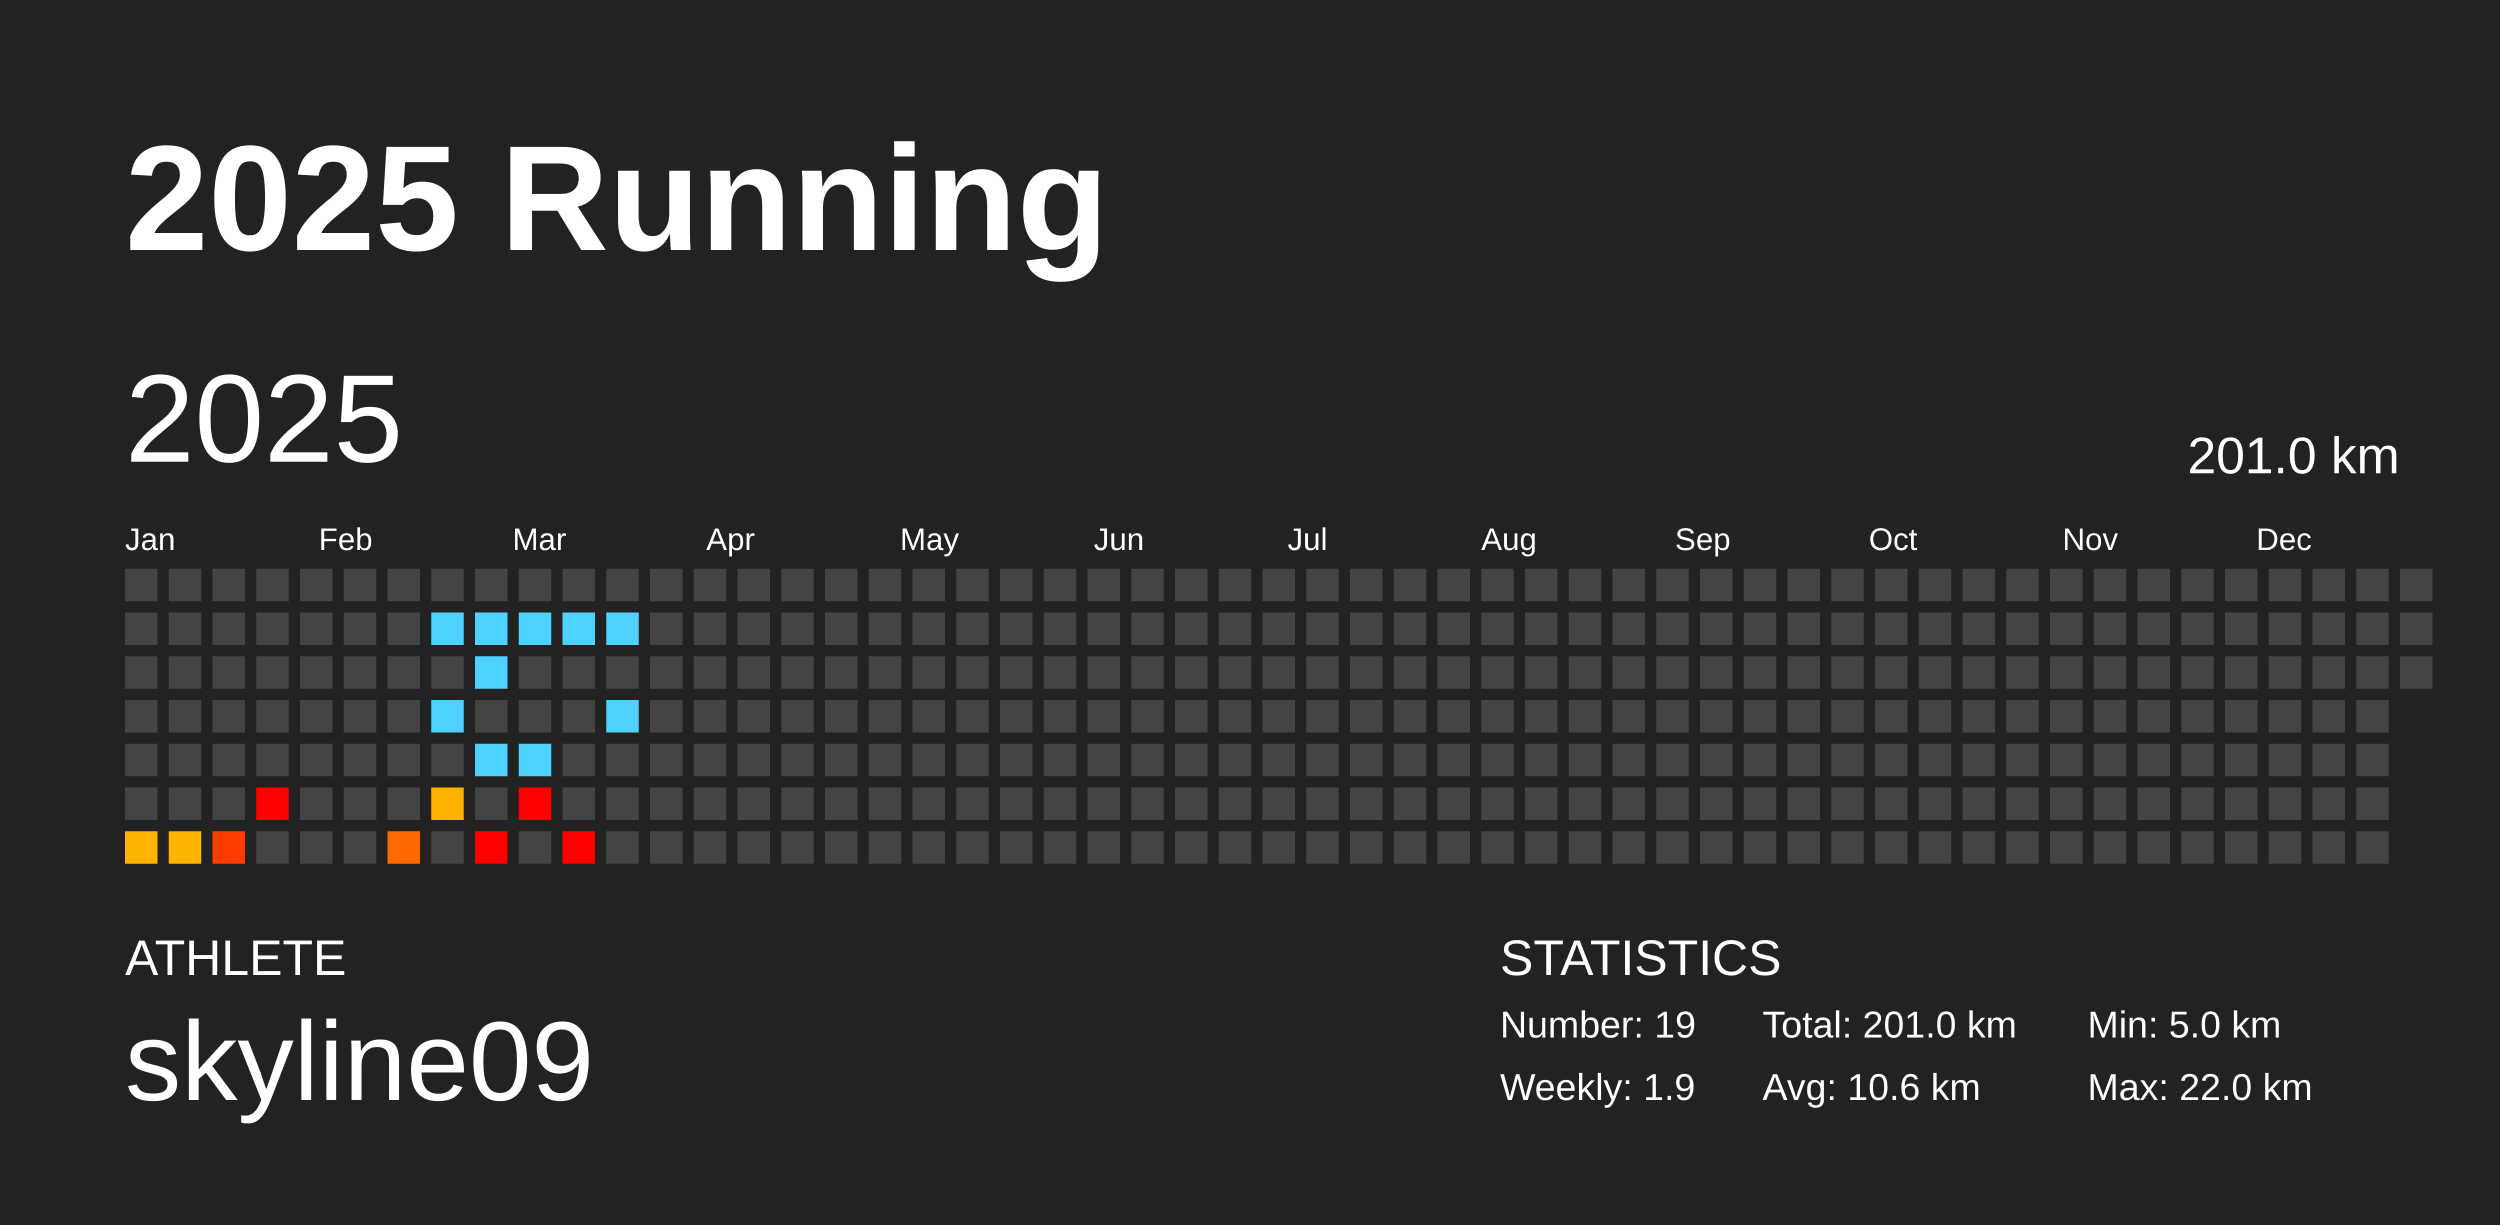
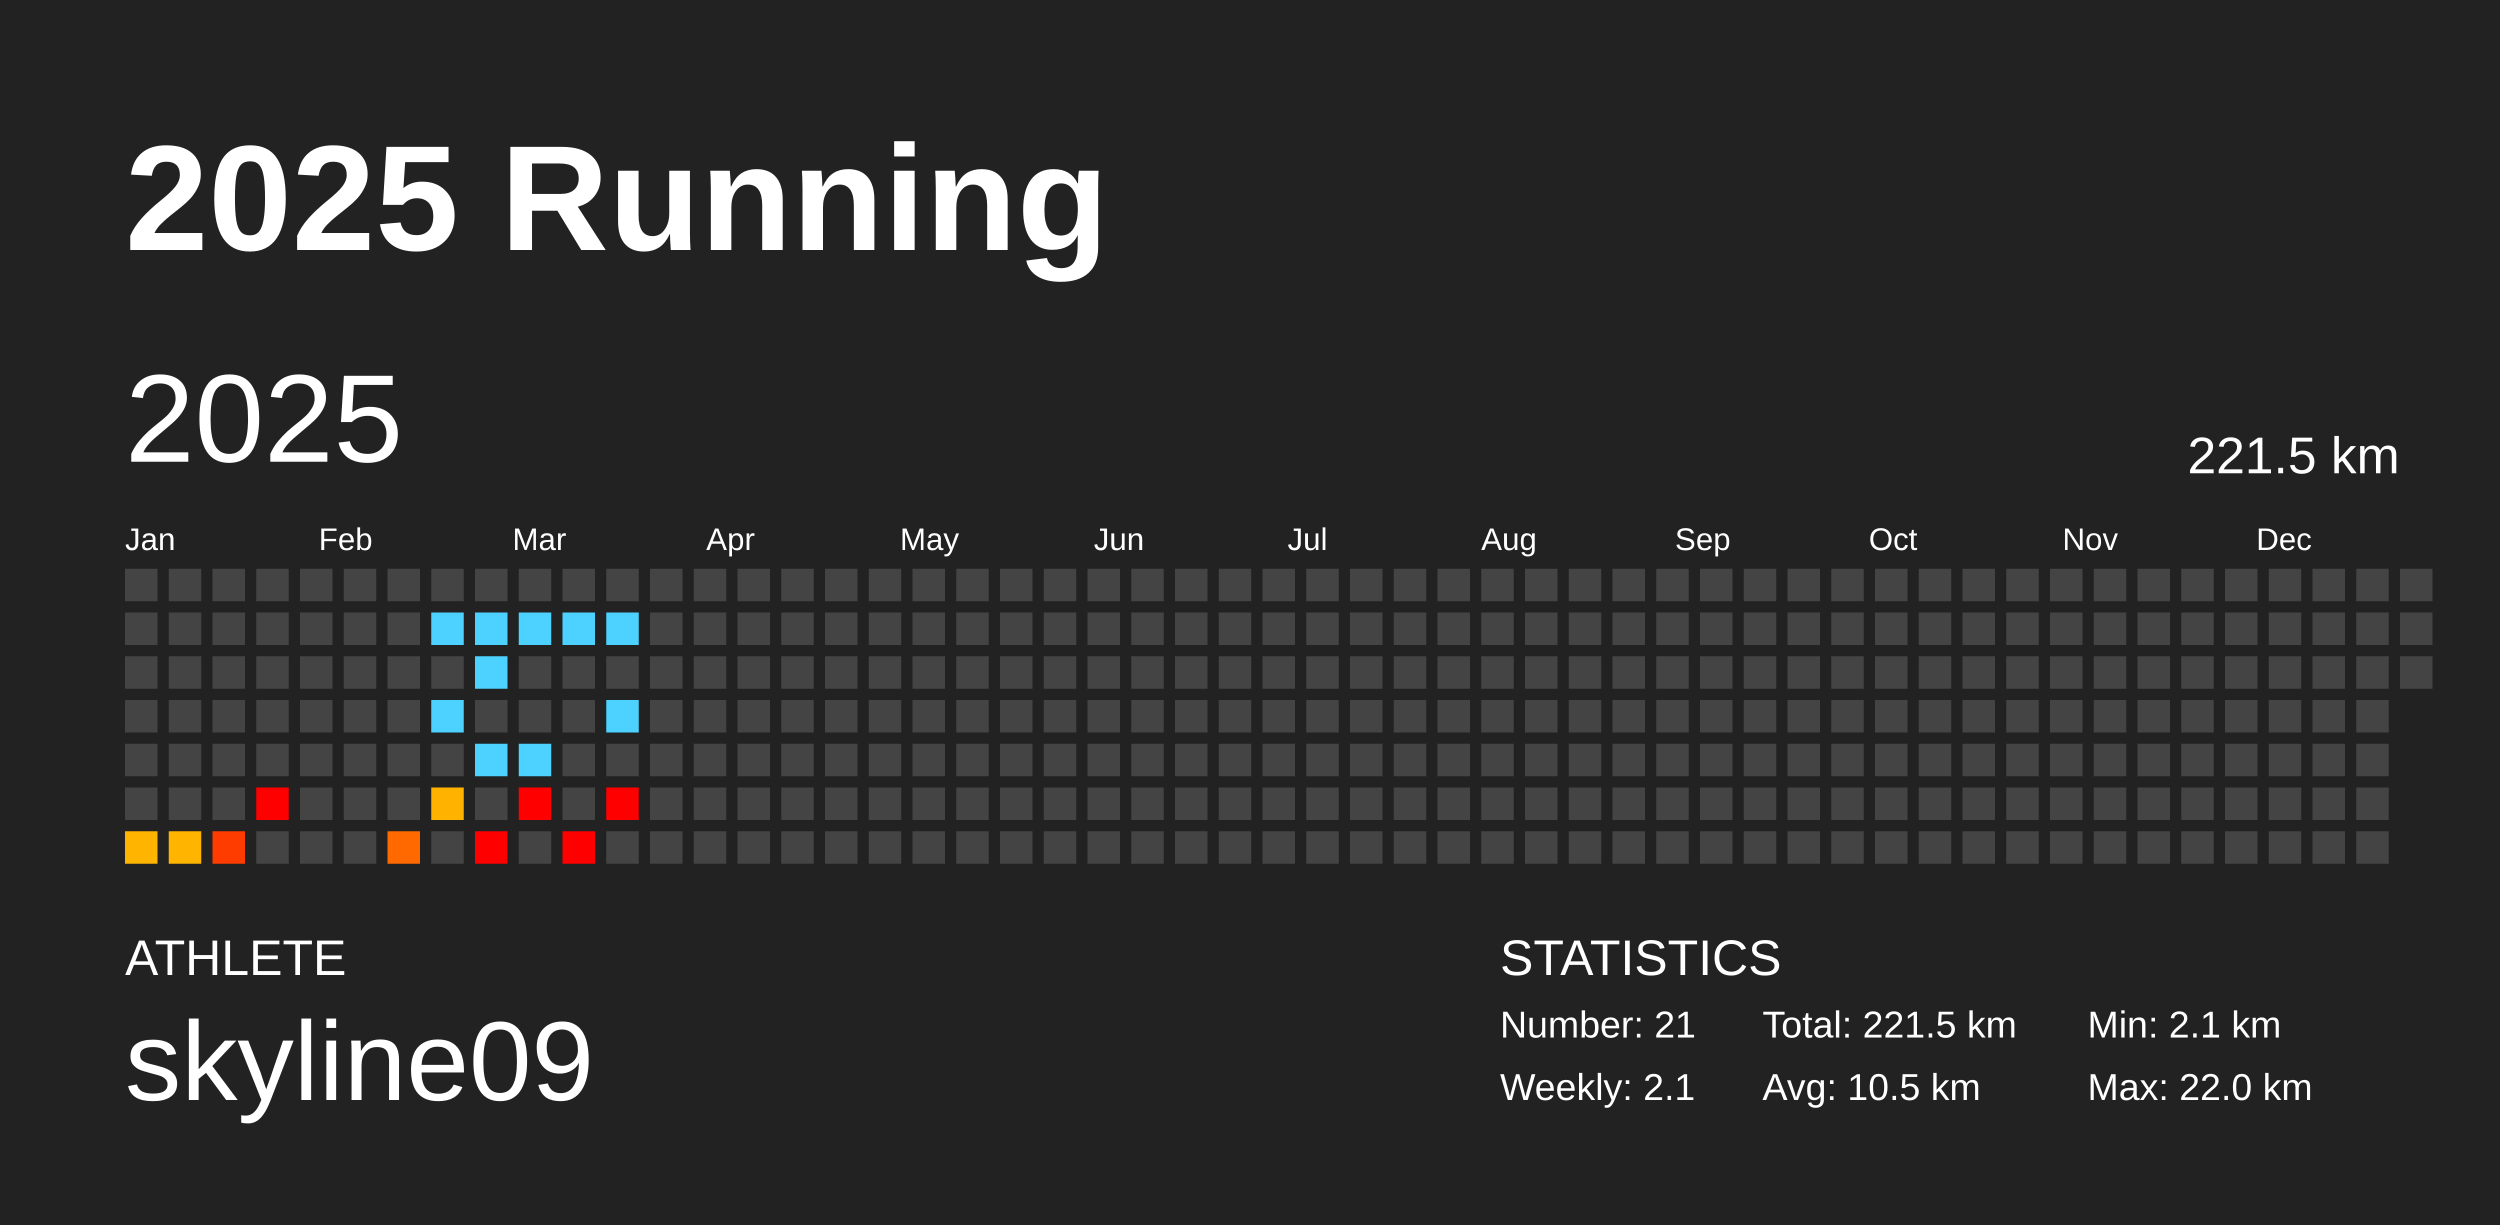
<svg xmlns="http://www.w3.org/2000/svg" baseProfile="full" height="98mm" version="1.1" viewBox="0,0,200,98" width="200mm">
  <defs />
  <rect fill="#222222" height="98" width="200" x="0" y="0" />
  <text fill="#FFFFFF" style="font-size:12px; font-family:Arial; font-weight:bold;" x="10" y="20">2025 Running</text>
  <text fill="#FFFFFF" style="font-size:4px; font-family:Arial" x="10" y="78">ATHLETE</text>
  <text fill="#FFFFFF" style="font-size:9px; font-family:Arial" x="10" y="88">skyline09</text>
  <text fill="#FFFFFF" style="font-size:4px; font-family:Arial" x="120" y="78">STATISTICS</text>
-   <text fill="#FFFFFF" style="font-size:3px; font-family:Arial" x="120" y="83">Number: 19</text>
-   <text fill="#FFFFFF" style="font-size:3px; font-family:Arial" x="120" y="88">Weekly: 1.9</text>
-   <text fill="#FFFFFF" style="font-size:3px; font-family:Arial" x="141" y="83">Total: 201.0 km</text>
-   <text fill="#FFFFFF" style="font-size:3px; font-family:Arial" x="141" y="88">Avg: 10.6 km</text>
-   <text fill="#FFFFFF" style="font-size:3px; font-family:Arial" x="167" y="83">Min: 5.0 km</text>
+   <text fill="#FFFFFF" style="font-size:3px; font-family:Arial" x="120" y="83">Number: 21</text>
+   <text fill="#FFFFFF" style="font-size:3px; font-family:Arial" x="120" y="88">Weekly: 2.1</text>
+   <text fill="#FFFFFF" style="font-size:3px; font-family:Arial" x="141" y="83">Total: 221.5 km</text>
+   <text fill="#FFFFFF" style="font-size:3px; font-family:Arial" x="141" y="88">Avg: 10.5 km</text>
+   <text fill="#FFFFFF" style="font-size:3px; font-family:Arial" x="167" y="83">Min: 2.1 km</text>
  <text fill="#FFFFFF" style="font-size:3px; font-family:Arial" x="167" y="88">Max: 22.0 km</text>
  <text dominant-baseline="hanging" fill="#FFFFFF" style="font-size:10.0px; font-family:Arial;" x="10" y="30">2025</text>
-   <text dominant-baseline="hanging" fill="#FFFFFF" style="font-size:4.125px; font-family:Arial;" x="175" y="35">201.0 km</text>
+   <text dominant-baseline="hanging" fill="#FFFFFF" style="font-size:4.125px; font-family:Arial;" x="175" y="35">221.5 km</text>
  <text fill="#FFFFFF" style="font-size:2.5px; font-family:Arial" x="10.0" y="44">Jan</text>
  <text fill="#FFFFFF" style="font-size:2.5px; font-family:Arial" x="25.5" y="44">Feb</text>
  <text fill="#FFFFFF" style="font-size:2.5px; font-family:Arial" x="41.0" y="44">Mar</text>
  <text fill="#FFFFFF" style="font-size:2.5px; font-family:Arial" x="56.5" y="44">Apr</text>
  <text fill="#FFFFFF" style="font-size:2.5px; font-family:Arial" x="72.0" y="44">May</text>
  <text fill="#FFFFFF" style="font-size:2.5px; font-family:Arial" x="87.5" y="44">Jun</text>
  <text fill="#FFFFFF" style="font-size:2.5px; font-family:Arial" x="103.0" y="44">Jul</text>
  <text fill="#FFFFFF" style="font-size:2.5px; font-family:Arial" x="118.5" y="44">Aug</text>
  <text fill="#FFFFFF" style="font-size:2.5px; font-family:Arial" x="134.0" y="44">Sep</text>
  <text fill="#FFFFFF" style="font-size:2.5px; font-family:Arial" x="149.5" y="44">Oct</text>
  <text fill="#FFFFFF" style="font-size:2.5px; font-family:Arial" x="165.0" y="44">Nov</text>
  <text fill="#FFFFFF" style="font-size:2.5px; font-family:Arial" x="180.5" y="44">Dec</text>
  <rect fill="#444444" height="2.6" width="2.6" x="10.0" y="45.5" />
  <rect fill="#444444" height="2.6" width="2.6" x="10.0" y="49.0" />
  <rect fill="#444444" height="2.6" width="2.6" x="10.0" y="52.5" />
  <rect fill="#444444" height="2.6" width="2.6" x="10.0" y="56.0" />
  <rect fill="#444444" height="2.6" width="2.6" x="10.0" y="59.5" />
  <rect fill="#444444" height="2.6" width="2.6" x="10.0" y="63.0" />
  <rect fill="#ffb400" height="2.6" width="2.6" x="10.0" y="66.5" />
  <rect fill="#444444" height="2.6" width="2.6" x="13.5" y="45.5" />
  <rect fill="#444444" height="2.6" width="2.6" x="13.5" y="49.0" />
  <rect fill="#444444" height="2.6" width="2.6" x="13.5" y="52.5" />
  <rect fill="#444444" height="2.6" width="2.6" x="13.5" y="56.0" />
  <rect fill="#444444" height="2.6" width="2.6" x="13.5" y="59.5" />
  <rect fill="#444444" height="2.6" width="2.6" x="13.5" y="63.0" />
  <rect fill="#ffb400" height="2.6" width="2.6" x="13.5" y="66.5" />
  <rect fill="#444444" height="2.6" width="2.6" x="17.0" y="45.5" />
  <rect fill="#444444" height="2.6" width="2.6" x="17.0" y="49.0" />
  <rect fill="#444444" height="2.6" width="2.6" x="17.0" y="52.5" />
  <rect fill="#444444" height="2.6" width="2.6" x="17.0" y="56.0" />
  <rect fill="#444444" height="2.6" width="2.6" x="17.0" y="59.5" />
  <rect fill="#444444" height="2.6" width="2.6" x="17.0" y="63.0" />
  <rect fill="#ff3c00" height="2.6" width="2.6" x="17.0" y="66.5" />
  <rect fill="#444444" height="2.6" width="2.6" x="20.5" y="45.5" />
  <rect fill="#444444" height="2.6" width="2.6" x="20.5" y="49.0" />
  <rect fill="#444444" height="2.6" width="2.6" x="20.5" y="52.5" />
  <rect fill="#444444" height="2.6" width="2.6" x="20.5" y="56.0" />
  <rect fill="#444444" height="2.6" width="2.6" x="20.5" y="59.5" />
  <rect fill="red" height="2.6" width="2.6" x="20.5" y="63.0" />
  <rect fill="#444444" height="2.6" width="2.6" x="20.5" y="66.5" />
  <rect fill="#444444" height="2.6" width="2.6" x="24.0" y="45.5" />
  <rect fill="#444444" height="2.6" width="2.6" x="24.0" y="49.0" />
  <rect fill="#444444" height="2.6" width="2.6" x="24.0" y="52.5" />
  <rect fill="#444444" height="2.6" width="2.6" x="24.0" y="56.0" />
  <rect fill="#444444" height="2.6" width="2.6" x="24.0" y="59.5" />
  <rect fill="#444444" height="2.6" width="2.6" x="24.0" y="63.0" />
  <rect fill="#444444" height="2.6" width="2.6" x="24.0" y="66.5" />
  <rect fill="#444444" height="2.6" width="2.6" x="27.5" y="45.5" />
  <rect fill="#444444" height="2.6" width="2.6" x="27.5" y="49.0" />
  <rect fill="#444444" height="2.6" width="2.6" x="27.5" y="52.5" />
  <rect fill="#444444" height="2.6" width="2.6" x="27.5" y="56.0" />
  <rect fill="#444444" height="2.6" width="2.6" x="27.5" y="59.5" />
  <rect fill="#444444" height="2.6" width="2.6" x="27.5" y="63.0" />
  <rect fill="#444444" height="2.6" width="2.6" x="27.5" y="66.5" />
  <rect fill="#444444" height="2.6" width="2.6" x="31.0" y="45.5" />
  <rect fill="#444444" height="2.6" width="2.6" x="31.0" y="49.0" />
  <rect fill="#444444" height="2.6" width="2.6" x="31.0" y="52.5" />
  <rect fill="#444444" height="2.6" width="2.6" x="31.0" y="56.0" />
  <rect fill="#444444" height="2.6" width="2.6" x="31.0" y="59.5" />
  <rect fill="#444444" height="2.6" width="2.6" x="31.0" y="63.0" />
  <rect fill="#ff6900" height="2.6" width="2.6" x="31.0" y="66.5" />
  <rect fill="#444444" height="2.6" width="2.6" x="34.5" y="45.5" />
  <rect fill="#4dd2ff" height="2.6" width="2.6" x="34.5" y="49.0" />
  <rect fill="#444444" height="2.6" width="2.6" x="34.5" y="52.5" />
  <rect fill="#4dd2ff" height="2.6" width="2.6" x="34.5" y="56.0" />
  <rect fill="#444444" height="2.6" width="2.6" x="34.5" y="59.5" />
  <rect fill="#ffb300" height="2.6" width="2.6" x="34.5" y="63.0" />
  <rect fill="#444444" height="2.6" width="2.6" x="34.5" y="66.5" />
  <rect fill="#444444" height="2.6" width="2.6" x="38.0" y="45.5" />
  <rect fill="#4dd2ff" height="2.6" width="2.6" x="38.0" y="49.0" />
  <rect fill="#4dd2ff" height="2.6" width="2.6" x="38.0" y="52.5" />
  <rect fill="#444444" height="2.6" width="2.6" x="38.0" y="56.0" />
  <rect fill="#4dd2ff" height="2.6" width="2.6" x="38.0" y="59.5" />
  <rect fill="#444444" height="2.6" width="2.6" x="38.0" y="63.0" />
  <rect fill="red" height="2.6" width="2.6" x="38.0" y="66.5" />
  <rect fill="#444444" height="2.6" width="2.6" x="41.5" y="45.5" />
  <rect fill="#4dd2ff" height="2.6" width="2.6" x="41.5" y="49.0" />
  <rect fill="#444444" height="2.6" width="2.6" x="41.5" y="52.5" />
  <rect fill="#444444" height="2.6" width="2.6" x="41.5" y="56.0" />
  <rect fill="#4dd2ff" height="2.6" width="2.6" x="41.5" y="59.5" />
  <rect fill="red" height="2.6" width="2.6" x="41.5" y="63.0" />
  <rect fill="#444444" height="2.6" width="2.6" x="41.5" y="66.5" />
  <rect fill="#444444" height="2.6" width="2.6" x="45.0" y="45.5" />
  <rect fill="#4dd2ff" height="2.6" width="2.6" x="45.0" y="49.0" />
  <rect fill="#444444" height="2.6" width="2.6" x="45.0" y="52.5" />
  <rect fill="#444444" height="2.6" width="2.6" x="45.0" y="56.0" />
  <rect fill="#444444" height="2.6" width="2.6" x="45.0" y="59.5" />
  <rect fill="#444444" height="2.6" width="2.6" x="45.0" y="63.0" />
  <rect fill="red" height="2.6" width="2.6" x="45.0" y="66.5" />
  <rect fill="#444444" height="2.6" width="2.6" x="48.5" y="45.5" />
  <rect fill="#4dd2ff" height="2.6" width="2.6" x="48.5" y="49.0" />
  <rect fill="#444444" height="2.6" width="2.6" x="48.5" y="52.5" />
  <rect fill="#4dd2ff" height="2.6" width="2.6" x="48.5" y="56.0" />
  <rect fill="#444444" height="2.6" width="2.6" x="48.5" y="59.5" />
-   <rect fill="#444444" height="2.6" width="2.6" x="48.5" y="63.0" />
+   <rect fill="red" height="2.6" width="2.6" x="48.5" y="63.0" />
  <rect fill="#444444" height="2.6" width="2.6" x="48.5" y="66.5" />
  <rect fill="#444444" height="2.6" width="2.6" x="52.0" y="45.5" />
  <rect fill="#444444" height="2.6" width="2.6" x="52.0" y="49.0" />
  <rect fill="#444444" height="2.6" width="2.6" x="52.0" y="52.5" />
  <rect fill="#444444" height="2.6" width="2.6" x="52.0" y="56.0" />
  <rect fill="#444444" height="2.6" width="2.6" x="52.0" y="59.5" />
  <rect fill="#444444" height="2.6" width="2.6" x="52.0" y="63.0" />
  <rect fill="#444444" height="2.6" width="2.6" x="52.0" y="66.5" />
  <rect fill="#444444" height="2.6" width="2.6" x="55.5" y="45.5" />
  <rect fill="#444444" height="2.6" width="2.6" x="55.5" y="49.0" />
  <rect fill="#444444" height="2.6" width="2.6" x="55.5" y="52.5" />
  <rect fill="#444444" height="2.6" width="2.6" x="55.5" y="56.0" />
  <rect fill="#444444" height="2.6" width="2.6" x="55.5" y="59.5" />
  <rect fill="#444444" height="2.6" width="2.6" x="55.5" y="63.0" />
  <rect fill="#444444" height="2.6" width="2.6" x="55.5" y="66.5" />
  <rect fill="#444444" height="2.6" width="2.6" x="59.0" y="45.5" />
  <rect fill="#444444" height="2.6" width="2.6" x="59.0" y="49.0" />
  <rect fill="#444444" height="2.6" width="2.6" x="59.0" y="52.5" />
  <rect fill="#444444" height="2.6" width="2.6" x="59.0" y="56.0" />
  <rect fill="#444444" height="2.6" width="2.6" x="59.0" y="59.5" />
  <rect fill="#444444" height="2.6" width="2.6" x="59.0" y="63.0" />
  <rect fill="#444444" height="2.6" width="2.6" x="59.0" y="66.5" />
  <rect fill="#444444" height="2.6" width="2.6" x="62.5" y="45.5" />
  <rect fill="#444444" height="2.6" width="2.6" x="62.5" y="49.0" />
  <rect fill="#444444" height="2.6" width="2.6" x="62.5" y="52.5" />
  <rect fill="#444444" height="2.6" width="2.6" x="62.5" y="56.0" />
  <rect fill="#444444" height="2.6" width="2.6" x="62.5" y="59.5" />
  <rect fill="#444444" height="2.6" width="2.6" x="62.5" y="63.0" />
  <rect fill="#444444" height="2.6" width="2.6" x="62.5" y="66.5" />
  <rect fill="#444444" height="2.6" width="2.6" x="66.0" y="45.5" />
  <rect fill="#444444" height="2.6" width="2.6" x="66.0" y="49.0" />
  <rect fill="#444444" height="2.6" width="2.6" x="66.0" y="52.5" />
  <rect fill="#444444" height="2.6" width="2.6" x="66.0" y="56.0" />
  <rect fill="#444444" height="2.6" width="2.6" x="66.0" y="59.5" />
  <rect fill="#444444" height="2.6" width="2.6" x="66.0" y="63.0" />
  <rect fill="#444444" height="2.6" width="2.6" x="66.0" y="66.5" />
  <rect fill="#444444" height="2.6" width="2.6" x="69.5" y="45.5" />
  <rect fill="#444444" height="2.6" width="2.6" x="69.5" y="49.0" />
  <rect fill="#444444" height="2.6" width="2.6" x="69.5" y="52.5" />
  <rect fill="#444444" height="2.6" width="2.6" x="69.5" y="56.0" />
  <rect fill="#444444" height="2.6" width="2.6" x="69.5" y="59.5" />
  <rect fill="#444444" height="2.6" width="2.6" x="69.5" y="63.0" />
  <rect fill="#444444" height="2.6" width="2.6" x="69.5" y="66.5" />
  <rect fill="#444444" height="2.6" width="2.6" x="73.0" y="45.5" />
  <rect fill="#444444" height="2.6" width="2.6" x="73.0" y="49.0" />
  <rect fill="#444444" height="2.6" width="2.6" x="73.0" y="52.5" />
  <rect fill="#444444" height="2.6" width="2.6" x="73.0" y="56.0" />
  <rect fill="#444444" height="2.6" width="2.6" x="73.0" y="59.5" />
  <rect fill="#444444" height="2.6" width="2.6" x="73.0" y="63.0" />
  <rect fill="#444444" height="2.6" width="2.6" x="73.0" y="66.5" />
  <rect fill="#444444" height="2.6" width="2.6" x="76.5" y="45.5" />
  <rect fill="#444444" height="2.6" width="2.6" x="76.5" y="49.0" />
  <rect fill="#444444" height="2.6" width="2.6" x="76.5" y="52.5" />
  <rect fill="#444444" height="2.6" width="2.6" x="76.5" y="56.0" />
  <rect fill="#444444" height="2.6" width="2.6" x="76.5" y="59.5" />
  <rect fill="#444444" height="2.6" width="2.6" x="76.5" y="63.0" />
  <rect fill="#444444" height="2.6" width="2.6" x="76.5" y="66.5" />
  <rect fill="#444444" height="2.6" width="2.6" x="80.0" y="45.5" />
  <rect fill="#444444" height="2.6" width="2.6" x="80.0" y="49.0" />
  <rect fill="#444444" height="2.6" width="2.6" x="80.0" y="52.5" />
  <rect fill="#444444" height="2.6" width="2.6" x="80.0" y="56.0" />
  <rect fill="#444444" height="2.6" width="2.6" x="80.0" y="59.5" />
  <rect fill="#444444" height="2.6" width="2.6" x="80.0" y="63.0" />
  <rect fill="#444444" height="2.6" width="2.6" x="80.0" y="66.5" />
  <rect fill="#444444" height="2.6" width="2.6" x="83.5" y="45.5" />
  <rect fill="#444444" height="2.6" width="2.6" x="83.5" y="49.0" />
  <rect fill="#444444" height="2.6" width="2.6" x="83.5" y="52.5" />
  <rect fill="#444444" height="2.6" width="2.6" x="83.5" y="56.0" />
  <rect fill="#444444" height="2.6" width="2.6" x="83.5" y="59.5" />
  <rect fill="#444444" height="2.6" width="2.6" x="83.5" y="63.0" />
  <rect fill="#444444" height="2.6" width="2.6" x="83.5" y="66.5" />
  <rect fill="#444444" height="2.6" width="2.6" x="87.0" y="45.5" />
  <rect fill="#444444" height="2.6" width="2.6" x="87.0" y="49.0" />
  <rect fill="#444444" height="2.6" width="2.6" x="87.0" y="52.5" />
  <rect fill="#444444" height="2.6" width="2.6" x="87.0" y="56.0" />
  <rect fill="#444444" height="2.6" width="2.6" x="87.0" y="59.5" />
  <rect fill="#444444" height="2.6" width="2.6" x="87.0" y="63.0" />
  <rect fill="#444444" height="2.6" width="2.6" x="87.0" y="66.5" />
  <rect fill="#444444" height="2.6" width="2.6" x="90.5" y="45.5" />
  <rect fill="#444444" height="2.6" width="2.6" x="90.5" y="49.0" />
  <rect fill="#444444" height="2.6" width="2.6" x="90.5" y="52.5" />
  <rect fill="#444444" height="2.6" width="2.6" x="90.5" y="56.0" />
  <rect fill="#444444" height="2.6" width="2.6" x="90.5" y="59.5" />
  <rect fill="#444444" height="2.6" width="2.6" x="90.5" y="63.0" />
  <rect fill="#444444" height="2.6" width="2.6" x="90.5" y="66.5" />
  <rect fill="#444444" height="2.6" width="2.6" x="94.0" y="45.5" />
  <rect fill="#444444" height="2.6" width="2.6" x="94.0" y="49.0" />
  <rect fill="#444444" height="2.6" width="2.6" x="94.0" y="52.5" />
  <rect fill="#444444" height="2.6" width="2.6" x="94.0" y="56.0" />
  <rect fill="#444444" height="2.6" width="2.6" x="94.0" y="59.5" />
  <rect fill="#444444" height="2.6" width="2.6" x="94.0" y="63.0" />
  <rect fill="#444444" height="2.6" width="2.6" x="94.0" y="66.5" />
  <rect fill="#444444" height="2.6" width="2.6" x="97.5" y="45.5" />
  <rect fill="#444444" height="2.6" width="2.6" x="97.5" y="49.0" />
  <rect fill="#444444" height="2.6" width="2.6" x="97.5" y="52.5" />
  <rect fill="#444444" height="2.6" width="2.6" x="97.5" y="56.0" />
  <rect fill="#444444" height="2.6" width="2.6" x="97.5" y="59.5" />
  <rect fill="#444444" height="2.6" width="2.6" x="97.5" y="63.0" />
  <rect fill="#444444" height="2.6" width="2.6" x="97.5" y="66.5" />
  <rect fill="#444444" height="2.6" width="2.6" x="101.0" y="45.5" />
  <rect fill="#444444" height="2.6" width="2.6" x="101.0" y="49.0" />
  <rect fill="#444444" height="2.6" width="2.6" x="101.0" y="52.5" />
  <rect fill="#444444" height="2.6" width="2.6" x="101.0" y="56.0" />
  <rect fill="#444444" height="2.6" width="2.6" x="101.0" y="59.5" />
  <rect fill="#444444" height="2.6" width="2.6" x="101.0" y="63.0" />
  <rect fill="#444444" height="2.6" width="2.6" x="101.0" y="66.5" />
  <rect fill="#444444" height="2.6" width="2.6" x="104.5" y="45.5" />
  <rect fill="#444444" height="2.6" width="2.6" x="104.5" y="49.0" />
  <rect fill="#444444" height="2.6" width="2.6" x="104.5" y="52.5" />
  <rect fill="#444444" height="2.6" width="2.6" x="104.5" y="56.0" />
  <rect fill="#444444" height="2.6" width="2.6" x="104.5" y="59.5" />
  <rect fill="#444444" height="2.6" width="2.6" x="104.5" y="63.0" />
  <rect fill="#444444" height="2.6" width="2.6" x="104.5" y="66.5" />
  <rect fill="#444444" height="2.6" width="2.6" x="108.0" y="45.5" />
  <rect fill="#444444" height="2.6" width="2.6" x="108.0" y="49.0" />
  <rect fill="#444444" height="2.6" width="2.6" x="108.0" y="52.5" />
  <rect fill="#444444" height="2.6" width="2.6" x="108.0" y="56.0" />
  <rect fill="#444444" height="2.6" width="2.6" x="108.0" y="59.5" />
  <rect fill="#444444" height="2.6" width="2.6" x="108.0" y="63.0" />
  <rect fill="#444444" height="2.6" width="2.6" x="108.0" y="66.5" />
  <rect fill="#444444" height="2.6" width="2.6" x="111.5" y="45.5" />
  <rect fill="#444444" height="2.6" width="2.6" x="111.5" y="49.0" />
  <rect fill="#444444" height="2.6" width="2.6" x="111.5" y="52.5" />
  <rect fill="#444444" height="2.6" width="2.6" x="111.5" y="56.0" />
  <rect fill="#444444" height="2.6" width="2.6" x="111.5" y="59.5" />
  <rect fill="#444444" height="2.6" width="2.6" x="111.5" y="63.0" />
  <rect fill="#444444" height="2.6" width="2.6" x="111.5" y="66.5" />
  <rect fill="#444444" height="2.6" width="2.6" x="115.0" y="45.5" />
  <rect fill="#444444" height="2.6" width="2.6" x="115.0" y="49.0" />
  <rect fill="#444444" height="2.6" width="2.6" x="115.0" y="52.5" />
  <rect fill="#444444" height="2.6" width="2.6" x="115.0" y="56.0" />
  <rect fill="#444444" height="2.6" width="2.6" x="115.0" y="59.5" />
  <rect fill="#444444" height="2.6" width="2.6" x="115.0" y="63.0" />
  <rect fill="#444444" height="2.6" width="2.6" x="115.0" y="66.5" />
  <rect fill="#444444" height="2.6" width="2.6" x="118.5" y="45.5" />
  <rect fill="#444444" height="2.6" width="2.6" x="118.5" y="49.0" />
  <rect fill="#444444" height="2.6" width="2.6" x="118.5" y="52.5" />
  <rect fill="#444444" height="2.6" width="2.6" x="118.5" y="56.0" />
  <rect fill="#444444" height="2.6" width="2.6" x="118.5" y="59.5" />
  <rect fill="#444444" height="2.6" width="2.6" x="118.5" y="63.0" />
  <rect fill="#444444" height="2.6" width="2.6" x="118.5" y="66.5" />
  <rect fill="#444444" height="2.6" width="2.6" x="122.0" y="45.5" />
  <rect fill="#444444" height="2.6" width="2.6" x="122.0" y="49.0" />
  <rect fill="#444444" height="2.6" width="2.6" x="122.0" y="52.5" />
  <rect fill="#444444" height="2.6" width="2.6" x="122.0" y="56.0" />
  <rect fill="#444444" height="2.6" width="2.6" x="122.0" y="59.5" />
  <rect fill="#444444" height="2.6" width="2.6" x="122.0" y="63.0" />
  <rect fill="#444444" height="2.6" width="2.6" x="122.0" y="66.5" />
  <rect fill="#444444" height="2.6" width="2.6" x="125.5" y="45.5" />
  <rect fill="#444444" height="2.6" width="2.6" x="125.5" y="49.0" />
  <rect fill="#444444" height="2.6" width="2.6" x="125.5" y="52.5" />
  <rect fill="#444444" height="2.6" width="2.6" x="125.5" y="56.0" />
  <rect fill="#444444" height="2.6" width="2.6" x="125.5" y="59.5" />
  <rect fill="#444444" height="2.6" width="2.6" x="125.5" y="63.0" />
  <rect fill="#444444" height="2.6" width="2.6" x="125.5" y="66.5" />
  <rect fill="#444444" height="2.6" width="2.6" x="129.0" y="45.5" />
  <rect fill="#444444" height="2.6" width="2.6" x="129.0" y="49.0" />
  <rect fill="#444444" height="2.6" width="2.6" x="129.0" y="52.5" />
  <rect fill="#444444" height="2.6" width="2.6" x="129.0" y="56.0" />
  <rect fill="#444444" height="2.6" width="2.6" x="129.0" y="59.5" />
  <rect fill="#444444" height="2.6" width="2.6" x="129.0" y="63.0" />
  <rect fill="#444444" height="2.6" width="2.6" x="129.0" y="66.5" />
  <rect fill="#444444" height="2.6" width="2.6" x="132.5" y="45.5" />
  <rect fill="#444444" height="2.6" width="2.6" x="132.5" y="49.0" />
  <rect fill="#444444" height="2.6" width="2.6" x="132.5" y="52.5" />
  <rect fill="#444444" height="2.6" width="2.6" x="132.5" y="56.0" />
  <rect fill="#444444" height="2.6" width="2.6" x="132.5" y="59.5" />
  <rect fill="#444444" height="2.6" width="2.6" x="132.5" y="63.0" />
  <rect fill="#444444" height="2.6" width="2.6" x="132.5" y="66.5" />
  <rect fill="#444444" height="2.6" width="2.6" x="136.0" y="45.5" />
  <rect fill="#444444" height="2.6" width="2.6" x="136.0" y="49.0" />
  <rect fill="#444444" height="2.6" width="2.6" x="136.0" y="52.5" />
  <rect fill="#444444" height="2.6" width="2.6" x="136.0" y="56.0" />
  <rect fill="#444444" height="2.6" width="2.6" x="136.0" y="59.5" />
  <rect fill="#444444" height="2.6" width="2.6" x="136.0" y="63.0" />
  <rect fill="#444444" height="2.6" width="2.6" x="136.0" y="66.5" />
  <rect fill="#444444" height="2.6" width="2.6" x="139.5" y="45.5" />
  <rect fill="#444444" height="2.6" width="2.6" x="139.5" y="49.0" />
  <rect fill="#444444" height="2.6" width="2.6" x="139.5" y="52.5" />
  <rect fill="#444444" height="2.6" width="2.6" x="139.5" y="56.0" />
  <rect fill="#444444" height="2.6" width="2.6" x="139.5" y="59.5" />
  <rect fill="#444444" height="2.6" width="2.6" x="139.5" y="63.0" />
  <rect fill="#444444" height="2.6" width="2.6" x="139.5" y="66.5" />
  <rect fill="#444444" height="2.6" width="2.6" x="143.0" y="45.5" />
  <rect fill="#444444" height="2.6" width="2.6" x="143.0" y="49.0" />
  <rect fill="#444444" height="2.6" width="2.6" x="143.0" y="52.5" />
  <rect fill="#444444" height="2.6" width="2.6" x="143.0" y="56.0" />
  <rect fill="#444444" height="2.6" width="2.6" x="143.0" y="59.5" />
  <rect fill="#444444" height="2.6" width="2.6" x="143.0" y="63.0" />
  <rect fill="#444444" height="2.6" width="2.6" x="143.0" y="66.5" />
  <rect fill="#444444" height="2.6" width="2.6" x="146.5" y="45.5" />
  <rect fill="#444444" height="2.6" width="2.6" x="146.5" y="49.0" />
  <rect fill="#444444" height="2.6" width="2.6" x="146.5" y="52.5" />
  <rect fill="#444444" height="2.6" width="2.6" x="146.5" y="56.0" />
  <rect fill="#444444" height="2.6" width="2.6" x="146.5" y="59.5" />
  <rect fill="#444444" height="2.6" width="2.6" x="146.5" y="63.0" />
  <rect fill="#444444" height="2.6" width="2.6" x="146.5" y="66.5" />
  <rect fill="#444444" height="2.6" width="2.6" x="150.0" y="45.5" />
  <rect fill="#444444" height="2.6" width="2.6" x="150.0" y="49.0" />
  <rect fill="#444444" height="2.6" width="2.6" x="150.0" y="52.5" />
  <rect fill="#444444" height="2.6" width="2.6" x="150.0" y="56.0" />
  <rect fill="#444444" height="2.6" width="2.6" x="150.0" y="59.5" />
  <rect fill="#444444" height="2.6" width="2.6" x="150.0" y="63.0" />
  <rect fill="#444444" height="2.6" width="2.6" x="150.0" y="66.5" />
  <rect fill="#444444" height="2.6" width="2.6" x="153.5" y="45.5" />
  <rect fill="#444444" height="2.6" width="2.6" x="153.5" y="49.0" />
  <rect fill="#444444" height="2.6" width="2.6" x="153.5" y="52.5" />
  <rect fill="#444444" height="2.6" width="2.6" x="153.5" y="56.0" />
  <rect fill="#444444" height="2.6" width="2.6" x="153.5" y="59.5" />
  <rect fill="#444444" height="2.6" width="2.6" x="153.5" y="63.0" />
  <rect fill="#444444" height="2.6" width="2.6" x="153.5" y="66.5" />
  <rect fill="#444444" height="2.6" width="2.6" x="157.0" y="45.5" />
  <rect fill="#444444" height="2.6" width="2.6" x="157.0" y="49.0" />
  <rect fill="#444444" height="2.6" width="2.6" x="157.0" y="52.5" />
  <rect fill="#444444" height="2.6" width="2.6" x="157.0" y="56.0" />
  <rect fill="#444444" height="2.6" width="2.6" x="157.0" y="59.5" />
  <rect fill="#444444" height="2.6" width="2.6" x="157.0" y="63.0" />
  <rect fill="#444444" height="2.6" width="2.6" x="157.0" y="66.5" />
  <rect fill="#444444" height="2.6" width="2.6" x="160.5" y="45.5" />
  <rect fill="#444444" height="2.6" width="2.6" x="160.5" y="49.0" />
  <rect fill="#444444" height="2.6" width="2.6" x="160.5" y="52.5" />
  <rect fill="#444444" height="2.6" width="2.6" x="160.5" y="56.0" />
  <rect fill="#444444" height="2.6" width="2.6" x="160.5" y="59.5" />
  <rect fill="#444444" height="2.6" width="2.6" x="160.5" y="63.0" />
  <rect fill="#444444" height="2.6" width="2.6" x="160.5" y="66.5" />
  <rect fill="#444444" height="2.6" width="2.6" x="164.0" y="45.5" />
  <rect fill="#444444" height="2.6" width="2.6" x="164.0" y="49.0" />
  <rect fill="#444444" height="2.6" width="2.6" x="164.0" y="52.5" />
  <rect fill="#444444" height="2.6" width="2.6" x="164.0" y="56.0" />
  <rect fill="#444444" height="2.6" width="2.6" x="164.0" y="59.5" />
  <rect fill="#444444" height="2.6" width="2.6" x="164.0" y="63.0" />
  <rect fill="#444444" height="2.6" width="2.6" x="164.0" y="66.5" />
  <rect fill="#444444" height="2.6" width="2.6" x="167.5" y="45.5" />
  <rect fill="#444444" height="2.6" width="2.6" x="167.5" y="49.0" />
  <rect fill="#444444" height="2.6" width="2.6" x="167.5" y="52.5" />
  <rect fill="#444444" height="2.6" width="2.6" x="167.5" y="56.0" />
  <rect fill="#444444" height="2.6" width="2.6" x="167.5" y="59.5" />
  <rect fill="#444444" height="2.6" width="2.6" x="167.5" y="63.0" />
  <rect fill="#444444" height="2.6" width="2.6" x="167.5" y="66.5" />
  <rect fill="#444444" height="2.6" width="2.6" x="171.0" y="45.5" />
  <rect fill="#444444" height="2.6" width="2.6" x="171.0" y="49.0" />
  <rect fill="#444444" height="2.6" width="2.6" x="171.0" y="52.5" />
  <rect fill="#444444" height="2.6" width="2.6" x="171.0" y="56.0" />
  <rect fill="#444444" height="2.6" width="2.6" x="171.0" y="59.5" />
  <rect fill="#444444" height="2.6" width="2.6" x="171.0" y="63.0" />
  <rect fill="#444444" height="2.6" width="2.6" x="171.0" y="66.5" />
  <rect fill="#444444" height="2.6" width="2.6" x="174.5" y="45.5" />
  <rect fill="#444444" height="2.6" width="2.6" x="174.5" y="49.0" />
  <rect fill="#444444" height="2.6" width="2.6" x="174.5" y="52.5" />
  <rect fill="#444444" height="2.6" width="2.6" x="174.5" y="56.0" />
  <rect fill="#444444" height="2.6" width="2.6" x="174.5" y="59.5" />
  <rect fill="#444444" height="2.6" width="2.6" x="174.5" y="63.0" />
  <rect fill="#444444" height="2.6" width="2.6" x="174.5" y="66.5" />
  <rect fill="#444444" height="2.6" width="2.6" x="178.0" y="45.5" />
  <rect fill="#444444" height="2.6" width="2.6" x="178.0" y="49.0" />
  <rect fill="#444444" height="2.6" width="2.6" x="178.0" y="52.5" />
  <rect fill="#444444" height="2.6" width="2.6" x="178.0" y="56.0" />
  <rect fill="#444444" height="2.6" width="2.6" x="178.0" y="59.5" />
  <rect fill="#444444" height="2.6" width="2.6" x="178.0" y="63.0" />
  <rect fill="#444444" height="2.6" width="2.6" x="178.0" y="66.5" />
  <rect fill="#444444" height="2.6" width="2.6" x="181.5" y="45.5" />
  <rect fill="#444444" height="2.6" width="2.6" x="181.5" y="49.0" />
  <rect fill="#444444" height="2.6" width="2.6" x="181.5" y="52.5" />
  <rect fill="#444444" height="2.6" width="2.6" x="181.5" y="56.0" />
  <rect fill="#444444" height="2.6" width="2.6" x="181.5" y="59.5" />
  <rect fill="#444444" height="2.6" width="2.6" x="181.5" y="63.0" />
  <rect fill="#444444" height="2.6" width="2.6" x="181.5" y="66.5" />
  <rect fill="#444444" height="2.6" width="2.6" x="185.0" y="45.5" />
  <rect fill="#444444" height="2.6" width="2.6" x="185.0" y="49.0" />
  <rect fill="#444444" height="2.6" width="2.6" x="185.0" y="52.5" />
  <rect fill="#444444" height="2.6" width="2.6" x="185.0" y="56.0" />
  <rect fill="#444444" height="2.6" width="2.6" x="185.0" y="59.5" />
  <rect fill="#444444" height="2.6" width="2.6" x="185.0" y="63.0" />
  <rect fill="#444444" height="2.6" width="2.6" x="185.0" y="66.5" />
  <rect fill="#444444" height="2.6" width="2.6" x="188.5" y="45.5" />
  <rect fill="#444444" height="2.6" width="2.6" x="188.5" y="49.0" />
  <rect fill="#444444" height="2.6" width="2.6" x="188.5" y="52.5" />
  <rect fill="#444444" height="2.6" width="2.6" x="188.5" y="56.0" />
  <rect fill="#444444" height="2.6" width="2.6" x="188.5" y="59.5" />
  <rect fill="#444444" height="2.6" width="2.6" x="188.5" y="63.0" />
  <rect fill="#444444" height="2.6" width="2.6" x="188.5" y="66.5" />
  <rect fill="#444444" height="2.6" width="2.6" x="192.0" y="45.5" />
  <rect fill="#444444" height="2.6" width="2.6" x="192.0" y="49.0" />
  <rect fill="#444444" height="2.6" width="2.6" x="192.0" y="52.5" />
</svg>
